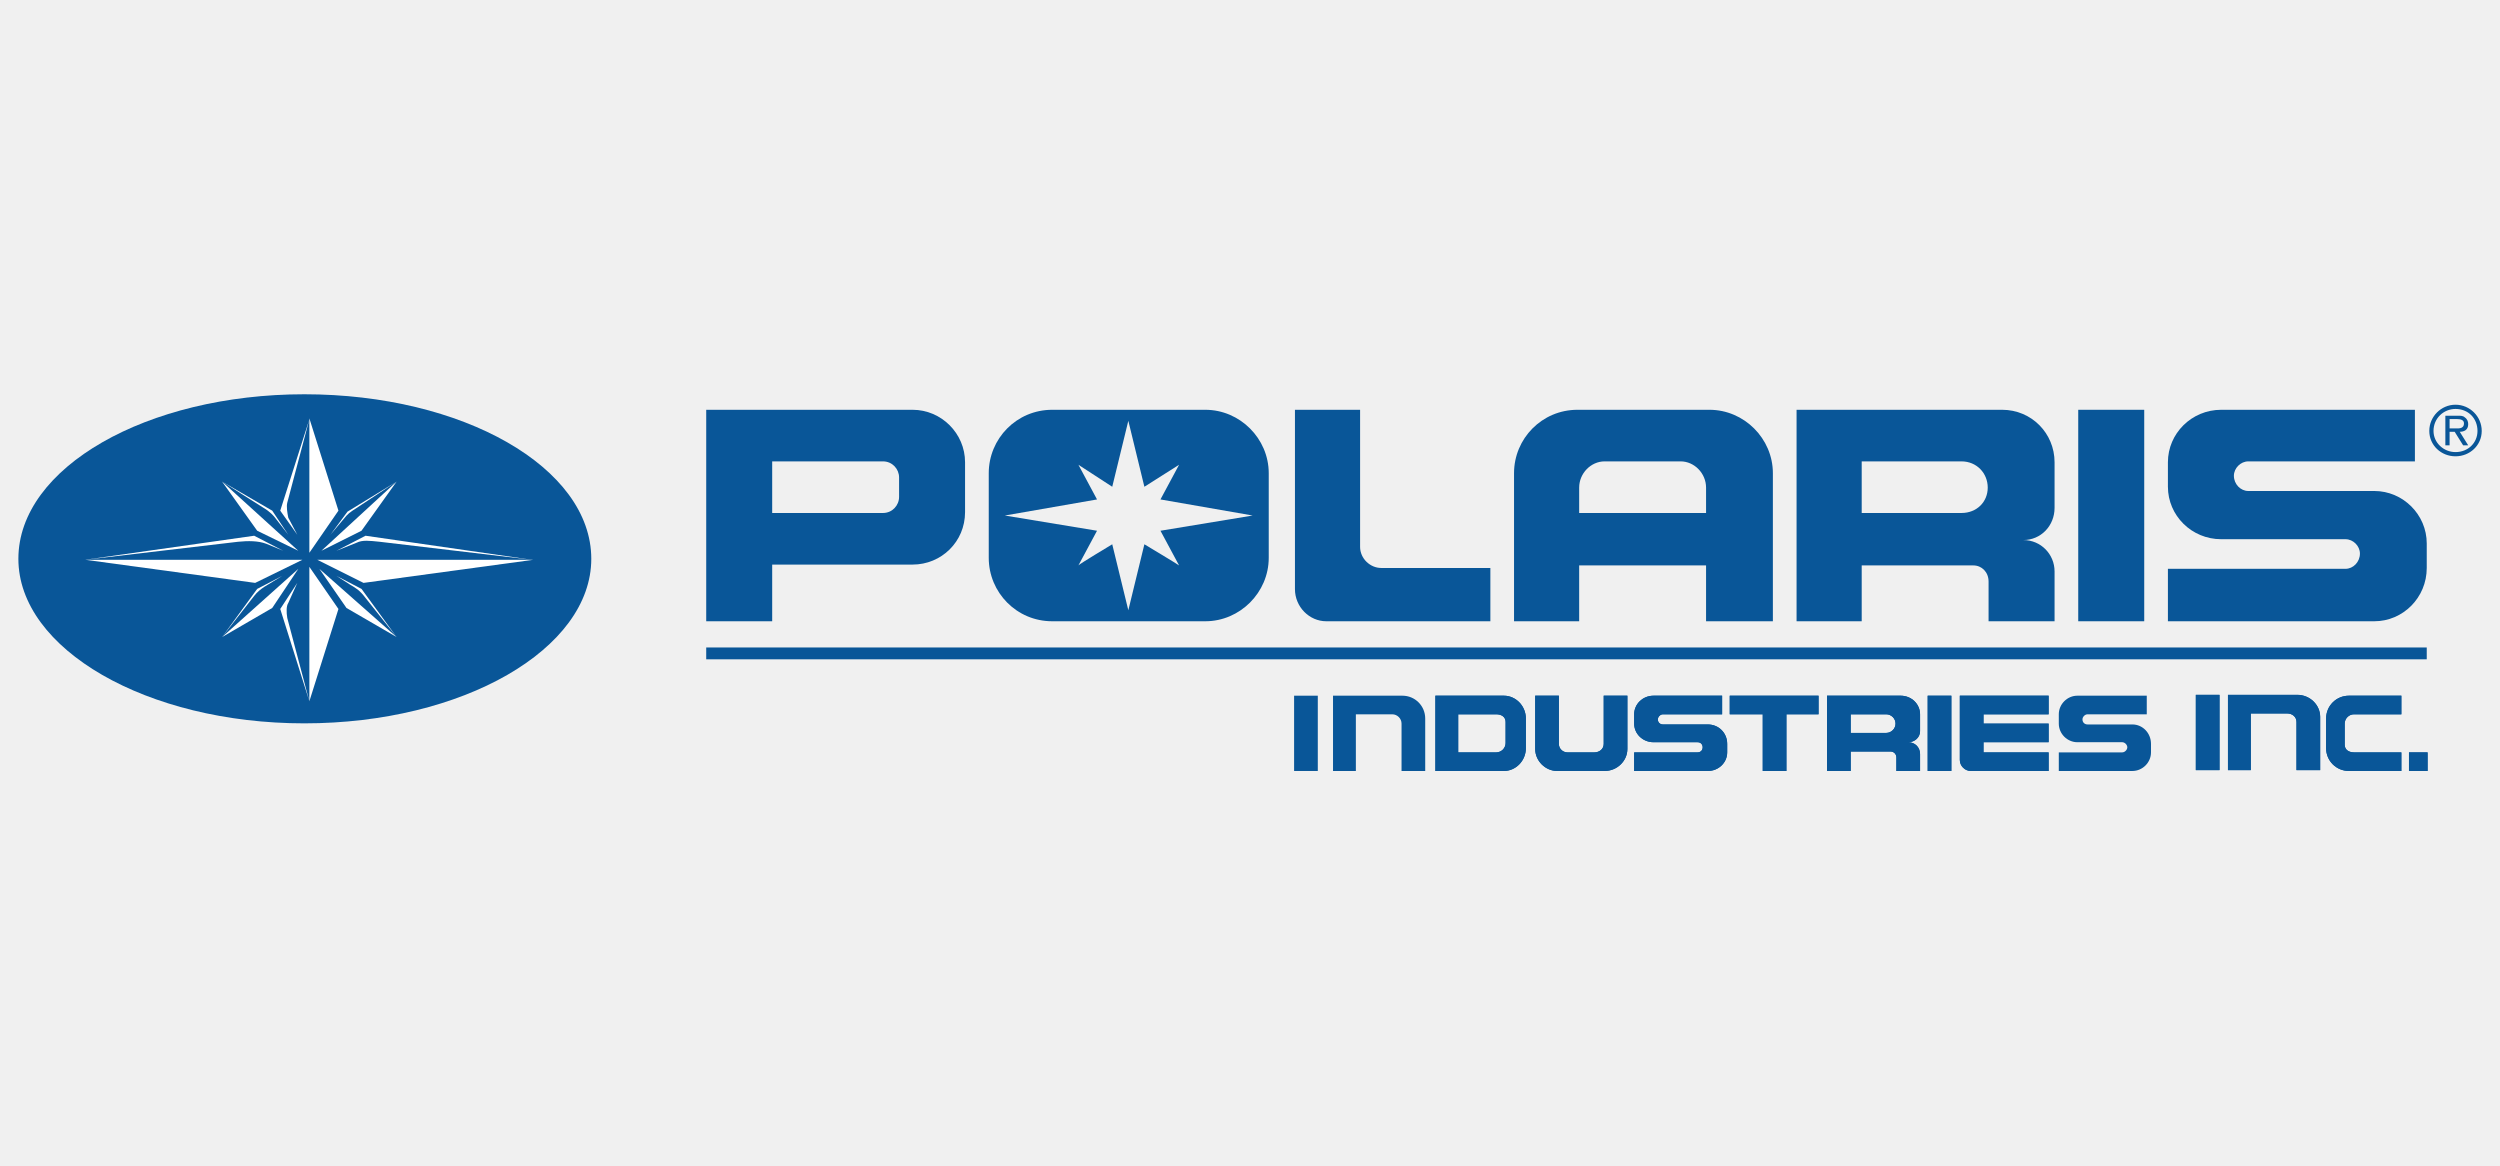
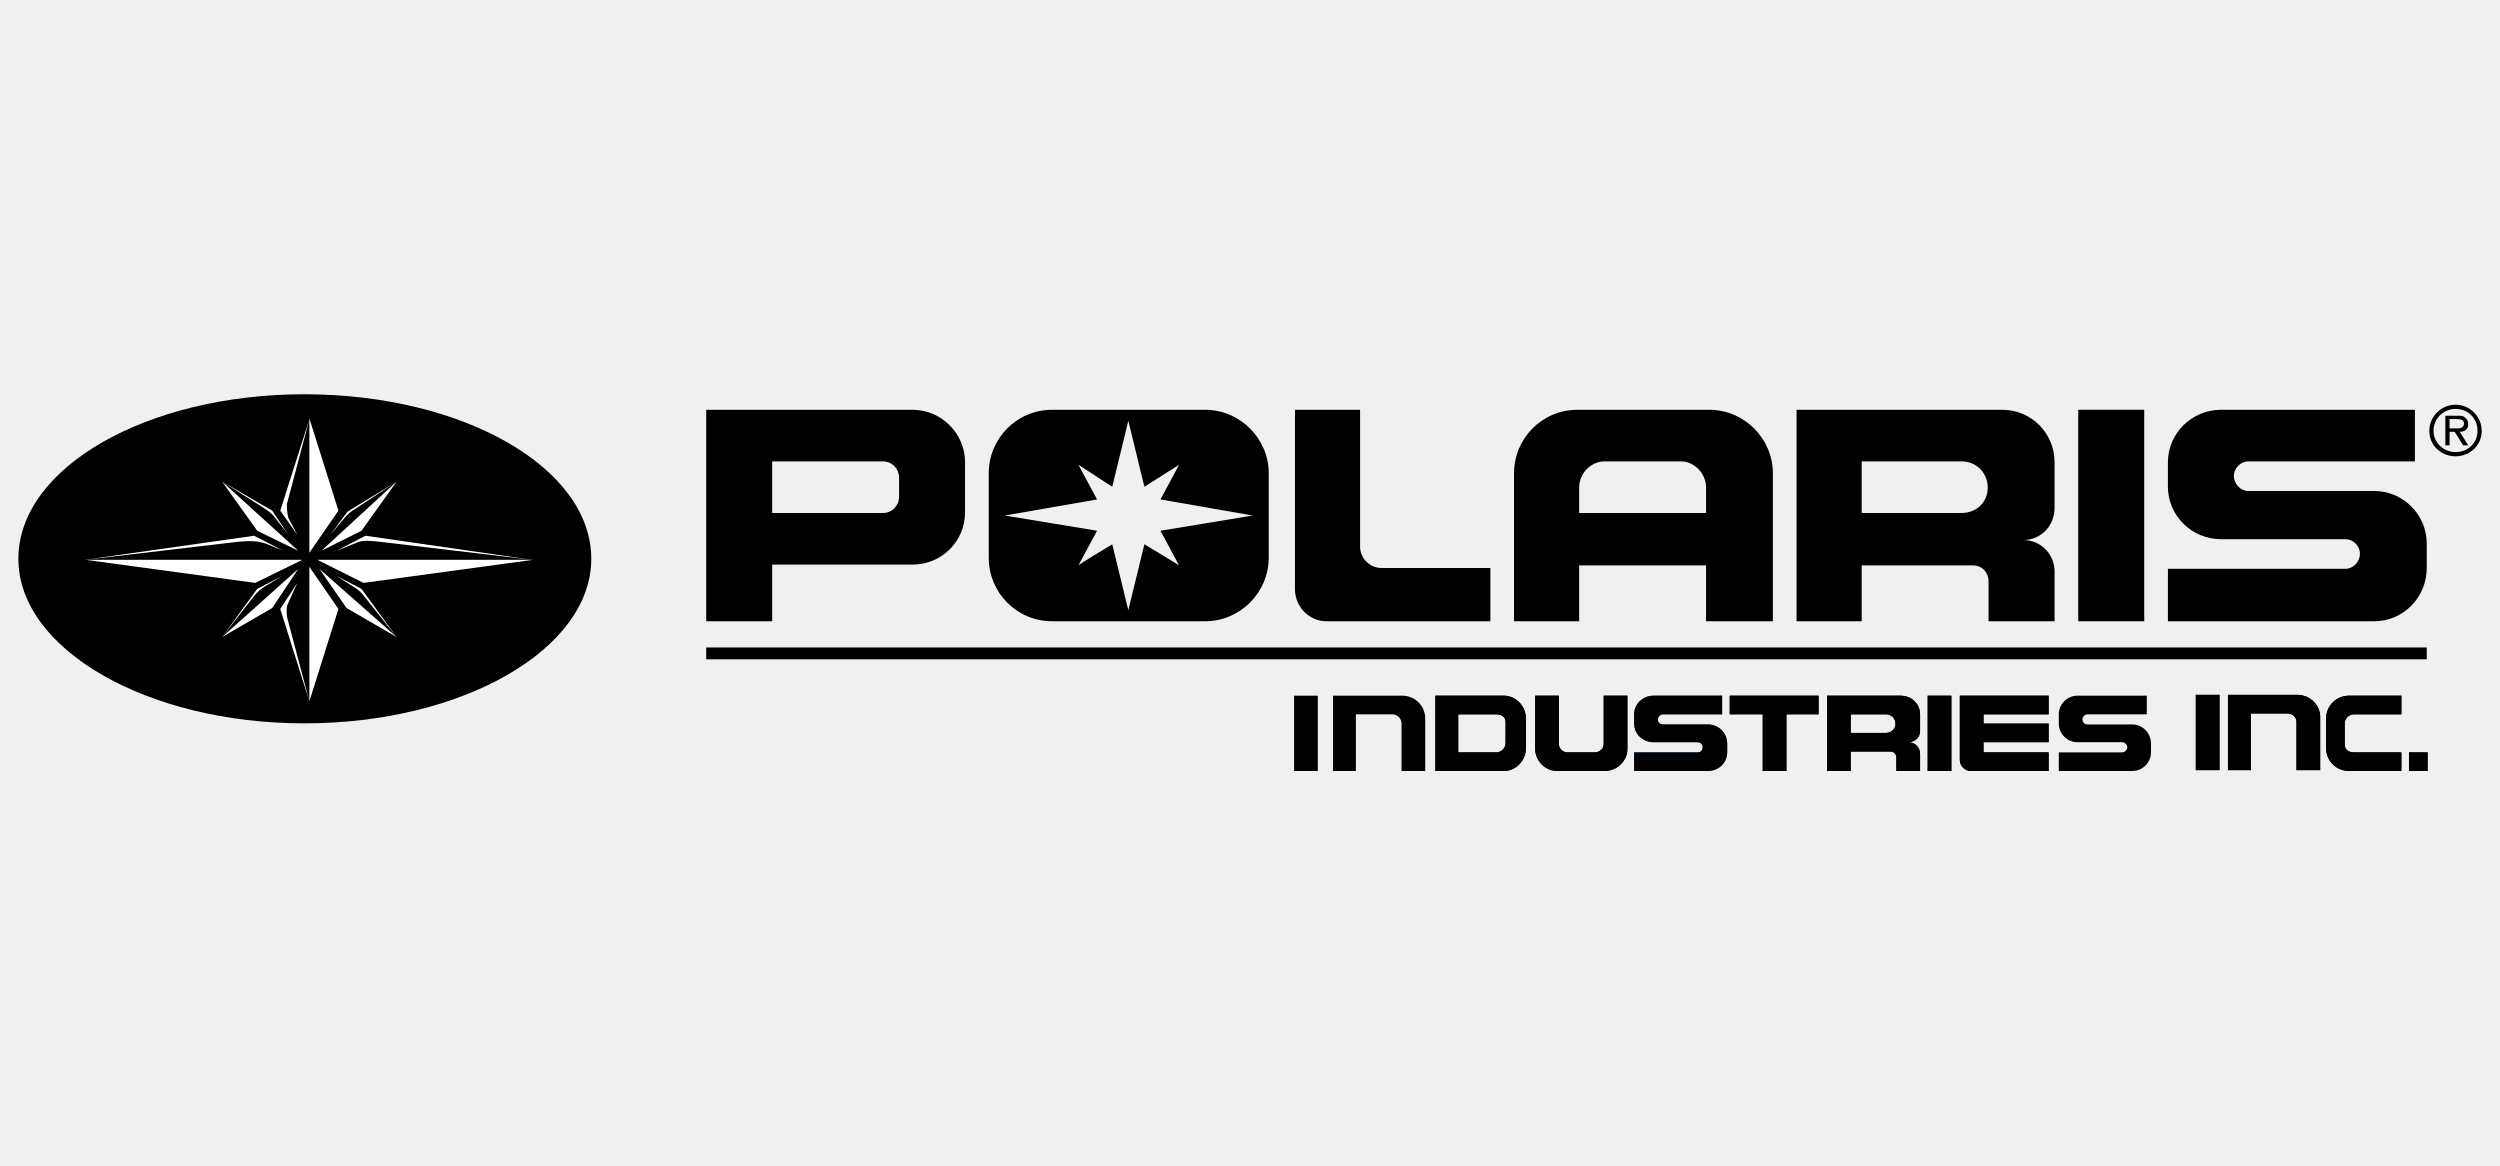
<svg xmlns="http://www.w3.org/2000/svg" width="100%" height="100%" viewBox="0 0 236 110" version="1.1" xml:space="preserve" style="fill-rule:evenodd;clip-rule:evenodd;stroke-linejoin:round;stroke-miterlimit:2;">
-   <g transform="matrix(1,0,0,1,-1310,-2.86885)">
-     <g id="Artboard4" transform="matrix(1.10779,0,0,0.927204,-141.46,2.86885)">
+   <g id="Artboard4" transform="matrix(1.10779,0,0,0.927204,-1451.46,0)">
+     <g>
      <rect x="1310.24" y="0" width="213.037" height="118.636" style="fill:none;" />
      <g transform="matrix(1.1944,0,0,1.42702,1301.33,-79.1822)">
-         <path d="M29.164,83.617C40.474,83.617 49.637,88.843 49.637,95.357C49.637,101.799 40.474,107.096 29.164,107.096C17.926,107.096 8.763,101.799 8.763,95.357C8.763,88.843 17.926,83.617 29.164,83.617Z" style="fill:rgb(9,86,152);" />
+         <path d="M29.164,83.617C40.474,83.617 49.637,88.843 49.637,95.357C49.637,101.799 40.474,107.096 29.164,107.096C17.926,107.096 8.763,101.799 8.763,95.357C8.763,88.843 17.926,83.617 29.164,83.617Z" />
        <path d="M25.585,93.71L13.488,95.429L24.44,94.14C25.156,94.068 25.872,94.068 26.444,94.283L27.661,94.784L25.585,93.71Z" style="fill:white;" />
        <path d="M25.8,97.504L23.295,100.94L25.585,98.005C25.8,97.719 26.086,97.504 26.301,97.361L27.59,96.574L25.8,97.504Z" style="fill:white;" />
        <path d="M27.948,99.58C27.876,99.151 27.876,98.721 28.019,98.506L28.663,97.075L27.446,98.936L29.523,105.522L27.948,99.58Z" style="fill:white;" />
        <path d="M33.245,97.504L31.455,96.574L32.457,97.218C32.815,97.433 33.102,97.576 33.531,98.149L35.75,100.94L33.245,97.504Z" style="fill:white;" />
        <path d="M33.531,93.71L31.455,94.784L32.887,94.212C33.316,93.997 33.817,94.068 34.533,94.14L45.414,95.429L33.531,93.71Z" style="fill:white;" />
        <path d="M32.242,91.992L31.026,93.639L32.171,92.279C32.314,92.136 32.386,92.064 32.6,91.921L35.75,89.845L32.242,91.992Z" style="fill:white;" />
        <path d="M27.948,91.348L29.523,85.407L27.446,91.921L28.663,93.639L28.019,92.422C27.948,92.064 27.876,91.635 27.948,91.348Z" style="fill:white;" />
        <path d="M31.598,91.921L29.523,85.335L29.523,94.927L31.598,91.921Z" style="fill:white;" />
        <path d="M33.245,93.352L35.75,89.845L30.381,94.784L33.245,93.352Z" style="fill:white;" />
        <path d="M45.485,95.429L30.095,95.429L33.388,97.075L45.485,95.429Z" style="fill:white;" />
        <path d="M29.021,95.429L25.657,97.075L13.56,95.429L29.021,95.429Z" style="fill:white;" />
        <path d="M23.295,89.845L25.8,93.352L28.735,94.784L23.295,89.845Z" style="fill:white;" />
        <path d="M23.295,100.94L26.874,98.864L28.735,96.073L23.295,100.94Z" style="fill:white;" />
        <path d="M35.75,100.94L30.238,96.073L32.171,98.864L35.75,100.94Z" style="fill:white;" />
        <path d="M29.523,95.929L31.598,98.936L29.523,105.522L29.523,95.929Z" style="fill:white;" />
        <path d="M26.874,91.921L23.295,89.845L26.23,91.706C26.731,91.992 27.017,92.35 27.017,92.35L28.019,93.639L26.874,91.921Z" style="fill:white;" />
-         <path d="M129.171,99.812L129.171,95.828L120.118,95.828L120.118,99.812L115.471,99.812L115.471,89.25C115.471,86.776 117.463,84.724 119.997,84.724L129.412,84.724C131.886,84.724 133.938,86.776 133.938,89.25L133.938,99.812L129.171,99.812ZM120.118,92.087L129.171,92.087L129.171,90.276C129.171,89.25 128.326,88.405 127.36,88.405L121.929,88.405C120.963,88.405 120.118,89.25 120.118,90.276L120.118,92.087Z" style="fill:rgb(9,86,152);" />
-         <path d="M149.327,99.812L149.327,96.975C149.327,96.311 148.845,95.828 148.241,95.828L140.275,95.828L140.275,99.812L135.628,99.812L135.628,84.724L150.293,84.724C152.405,84.724 154.035,86.414 154.035,88.466L154.035,91.725C154.035,92.992 153.069,94.018 151.802,94.018C153.069,94.018 154.035,95.044 154.035,96.251L154.035,99.812L149.327,99.812ZM140.275,92.087L147.396,92.087C148.482,92.087 149.267,91.302 149.267,90.276C149.267,89.25 148.482,88.405 147.396,88.405L140.275,88.405L140.275,92.087Z" style="fill:rgb(9,86,152);" />
-         <rect x="155.724" y="84.724" width="4.708" height="15.088" style="fill:rgb(9,86,152);" />
-         <path d="M174.192,93.958L174.795,93.958C175.338,93.958 175.821,94.44 175.821,94.983C175.821,95.587 175.338,96.07 174.795,96.07L162.122,96.07L162.122,99.812L176.847,99.812C178.899,99.812 180.588,98.122 180.588,96.01L180.588,94.26C180.588,92.208 178.899,90.518 176.847,90.518L167.855,90.518C167.312,90.518 166.829,90.035 166.829,89.432C166.829,88.888 167.312,88.405 167.855,88.405L179.744,88.405L179.744,84.724L165.924,84.724C163.811,84.724 162.122,86.414 162.122,88.466L162.122,90.216C162.122,92.268 163.811,93.958 165.924,93.958L174.614,93.958L174.192,93.958Z" style="fill:rgb(9,86,152);" />
-         <path d="M121.868,108.562L121.868,105.122L123.558,105.122L123.558,108.925C123.558,109.769 122.834,110.494 121.929,110.494L118.549,110.494C117.704,110.494 116.98,109.769 116.98,108.925L116.98,105.122L118.67,105.122L118.67,108.562C118.67,108.925 118.972,109.166 119.273,109.166L121.204,109.166C121.567,109.166 121.868,108.925 121.868,108.562Z" style="fill:rgb(9,86,152);" />
-         <path d="M142.749,110.494L142.749,109.528C142.749,109.287 142.568,109.105 142.327,109.105L139.49,109.105L139.49,110.494L137.801,110.494L137.801,105.122L143.051,105.122C143.836,105.122 144.439,105.726 144.439,106.45L144.439,107.657C144.439,108.08 144.077,108.442 143.594,108.442C144.077,108.442 144.439,108.804 144.439,109.287L144.439,110.494L142.749,110.494ZM139.49,107.778L142.025,107.778C142.387,107.778 142.689,107.476 142.689,107.114C142.689,106.752 142.387,106.45 142.025,106.45L139.49,106.45L139.49,107.778Z" style="fill:rgb(9,86,152);" />
-         <path d="M180.77,86.233C180.77,85.207 181.615,84.362 182.64,84.362C183.666,84.362 184.511,85.207 184.511,86.233C184.511,87.259 183.666,88.043 182.64,88.043C181.615,88.043 180.77,87.259 180.77,86.233ZM184.209,86.233C184.209,85.328 183.546,84.664 182.64,84.664C181.795,84.664 181.071,85.328 181.071,86.233C181.071,87.078 181.795,87.742 182.64,87.742C183.546,87.742 184.209,87.078 184.209,86.233ZM183.546,87.259L183.184,87.259L182.58,86.293L182.218,86.293L182.218,87.259L181.916,87.259L181.916,85.147L182.822,85.147C183.002,85.147 183.184,85.147 183.304,85.267C183.485,85.388 183.546,85.569 183.546,85.75C183.546,86.173 183.244,86.293 182.942,86.293L183.546,87.259ZM182.58,86.052C182.822,86.052 183.244,86.112 183.244,85.69C183.244,85.448 183.002,85.388 182.761,85.388L182.218,85.388L182.218,86.052L182.58,86.052Z" style="fill:rgb(9,86,152);" />
-         <path d="M148.965,109.166L148.965,108.442L153.612,108.442L153.612,107.114L148.965,107.114L148.965,106.45L153.612,106.45L153.612,105.122L147.275,105.122L147.275,109.709C147.275,110.132 147.638,110.494 148.06,110.494L153.612,110.494L153.612,109.166L148.965,109.166Z" style="fill:rgb(9,86,152);" />
-         <path d="M178.778,106.45L175.399,106.45C175.037,106.45 174.735,106.752 174.735,107.114L174.735,108.623C174.735,108.985 175.037,109.166 175.399,109.166L178.778,109.166L178.778,110.494L175.037,110.494C174.131,110.494 173.407,109.769 173.407,108.864L173.407,106.752C173.407,105.847 174.131,105.122 175.037,105.122L178.778,105.122L178.778,106.45Z" style="fill:rgb(9,86,152);" />
-         <rect x="144.982" y="105.122" width="1.69" height="5.372" style="fill:rgb(9,86,152);" />
-         <path d="M107.445,110.494L107.445,107.114C107.445,106.752 107.143,106.45 106.781,106.45L104.186,106.45L104.186,110.494L102.556,110.494L102.556,105.122L107.505,105.122C108.41,105.122 109.134,105.847 109.134,106.752L109.134,110.494L107.445,110.494Z" style="fill:rgb(9,86,152);" />
-         <path d="M114.747,110.494C115.592,110.494 116.316,109.769 116.316,108.864L116.316,106.752C116.316,105.847 115.592,105.122 114.747,105.122L109.859,105.122L109.859,110.494L114.747,110.494ZM111.488,106.45L114.204,106.45C114.566,106.45 114.868,106.631 114.868,106.993L114.868,108.502C114.868,108.864 114.566,109.166 114.204,109.166L111.488,109.166L111.488,106.45Z" style="fill:rgb(9,86,152);" />
+         <path d="M129.171,99.812L129.171,95.828L120.118,95.828L120.118,99.812L115.471,99.812L115.471,89.25C115.471,86.776 117.463,84.724 119.997,84.724L129.412,84.724C131.886,84.724 133.938,86.776 133.938,89.25L133.938,99.812L129.171,99.812ZM120.118,92.087L129.171,92.087L129.171,90.276C129.171,89.25 128.326,88.405 127.36,88.405L121.929,88.405C120.963,88.405 120.118,89.25 120.118,90.276L120.118,92.087Z" />
+         <path d="M149.327,99.812L149.327,96.975C149.327,96.311 148.845,95.828 148.241,95.828L140.275,95.828L140.275,99.812L135.628,99.812L135.628,84.724L150.293,84.724C152.405,84.724 154.035,86.414 154.035,88.466L154.035,91.725C154.035,92.992 153.069,94.018 151.802,94.018C153.069,94.018 154.035,95.044 154.035,96.251L154.035,99.812L149.327,99.812ZM140.275,92.087L147.396,92.087C148.482,92.087 149.267,91.302 149.267,90.276C149.267,89.25 148.482,88.405 147.396,88.405L140.275,88.405L140.275,92.087Z" />
+         <rect x="155.724" y="84.724" width="4.708" height="15.088" />
+         <path d="M174.192,93.958L174.795,93.958C175.338,93.958 175.821,94.44 175.821,94.983C175.821,95.587 175.338,96.07 174.795,96.07L162.122,96.07L162.122,99.812L176.847,99.812C178.899,99.812 180.588,98.122 180.588,96.01L180.588,94.26C180.588,92.208 178.899,90.518 176.847,90.518L167.855,90.518C167.312,90.518 166.829,90.035 166.829,89.432C166.829,88.888 167.312,88.405 167.855,88.405L179.744,88.405L179.744,84.724L165.924,84.724C163.811,84.724 162.122,86.414 162.122,88.466L162.122,90.216C162.122,92.268 163.811,93.958 165.924,93.958L174.614,93.958L174.192,93.958Z" />
+         <path d="M121.868,108.562L121.868,105.122L123.558,105.122L123.558,108.925C123.558,109.769 122.834,110.494 121.929,110.494L118.549,110.494C117.704,110.494 116.98,109.769 116.98,108.925L116.98,105.122L118.67,105.122L118.67,108.562C118.67,108.925 118.972,109.166 119.273,109.166L121.204,109.166C121.567,109.166 121.868,108.925 121.868,108.562Z" />
+         <path d="M142.749,110.494L142.749,109.528C142.749,109.287 142.568,109.105 142.327,109.105L139.49,109.105L139.49,110.494L137.801,110.494L137.801,105.122L143.051,105.122C143.836,105.122 144.439,105.726 144.439,106.45L144.439,107.657C144.439,108.08 144.077,108.442 143.594,108.442C144.077,108.442 144.439,108.804 144.439,109.287L144.439,110.494L142.749,110.494ZM139.49,107.778L142.025,107.778C142.387,107.778 142.689,107.476 142.689,107.114C142.689,106.752 142.387,106.45 142.025,106.45L139.49,106.45L139.49,107.778Z" />
+         <path d="M180.77,86.233C180.77,85.207 181.615,84.362 182.64,84.362C183.666,84.362 184.511,85.207 184.511,86.233C184.511,87.259 183.666,88.043 182.64,88.043C181.615,88.043 180.77,87.259 180.77,86.233ZM184.209,86.233C184.209,85.328 183.546,84.664 182.64,84.664C181.795,84.664 181.071,85.328 181.071,86.233C181.071,87.078 181.795,87.742 182.64,87.742C183.546,87.742 184.209,87.078 184.209,86.233ZM183.546,87.259L183.184,87.259L182.58,86.293L182.218,86.293L182.218,87.259L181.916,87.259L181.916,85.147L182.822,85.147C183.002,85.147 183.184,85.147 183.304,85.267C183.485,85.388 183.546,85.569 183.546,85.75C183.546,86.173 183.244,86.293 182.942,86.293L183.546,87.259ZM182.58,86.052C182.822,86.052 183.244,86.112 183.244,85.69C183.244,85.448 183.002,85.388 182.761,85.388L182.218,85.388L182.218,86.052L182.58,86.052Z" />
+         <path d="M148.965,109.166L148.965,108.442L153.612,108.442L153.612,107.114L148.965,107.114L148.965,106.45L153.612,106.45L153.612,105.122L147.275,105.122L147.275,109.709C147.275,110.132 147.638,110.494 148.06,110.494L153.612,110.494L153.612,109.166L148.965,109.166Z" />
+         <path d="M178.778,106.45L175.399,106.45C175.037,106.45 174.735,106.752 174.735,107.114L174.735,108.623C174.735,108.985 175.037,109.166 175.399,109.166L178.778,109.166L178.778,110.494L175.037,110.494C174.131,110.494 173.407,109.769 173.407,108.864L173.407,106.752C173.407,105.847 174.131,105.122 175.037,105.122L178.778,105.122L178.778,106.45Z" />
+         <rect x="144.982" y="105.122" width="1.69" height="5.372" />
+         <path d="M107.445,110.494L107.445,107.114C107.445,106.752 107.143,106.45 106.781,106.45L104.186,106.45L104.186,110.494L102.556,110.494L102.556,105.122L107.505,105.122C108.41,105.122 109.134,105.847 109.134,106.752L109.134,110.494L107.445,110.494Z" />
+         <path d="M114.747,110.494C115.592,110.494 116.316,109.769 116.316,108.864L116.316,106.752C116.316,105.847 115.592,105.122 114.747,105.122L109.859,105.122L109.859,110.494L114.747,110.494ZM111.488,106.45L114.204,106.45C114.566,106.45 114.868,106.631 114.868,106.993L114.868,108.502C114.868,108.864 114.566,109.166 114.204,109.166L111.488,109.166L111.488,106.45Z" />
        <path d="M128.386,108.442L128.567,108.442C128.809,108.442 128.929,108.623 128.929,108.804C128.929,108.985 128.809,109.166 128.567,109.166L124.041,109.166L124.041,110.494L129.291,110.494C130.076,110.494 130.679,109.89 130.679,109.166L130.679,108.562C130.679,107.778 130.076,107.174 129.291,107.174L126.093,107.174C125.912,107.174 125.731,107.054 125.731,106.812C125.731,106.631 125.912,106.45 126.093,106.45L130.317,106.45L130.317,105.122L125.429,105.122C124.644,105.122 124.041,105.726 124.041,106.45L124.041,107.114C124.041,107.838 124.644,108.442 125.429,108.442L128.507,108.442L128.386,108.442Z" style="fill:rgb(9,86,152);" />
-         <path d="M158.682,108.442L158.863,108.442C159.044,108.442 159.225,108.623 159.225,108.804C159.225,108.985 159.044,109.166 158.863,109.166L154.337,109.166L154.337,110.494L159.587,110.494C160.311,110.494 160.915,109.89 160.915,109.166L160.915,108.562C160.915,107.778 160.311,107.174 159.587,107.174L156.388,107.174C156.207,107.174 156.026,107.054 156.026,106.812C156.026,106.631 156.207,106.45 156.388,106.45L160.613,106.45L160.613,105.122L155.664,105.122C154.94,105.122 154.337,105.726 154.337,106.45L154.337,107.114C154.337,107.838 154.94,108.442 155.664,108.442L158.802,108.442L158.682,108.442Z" style="fill:rgb(9,86,152);" />
-         <rect x="179.321" y="109.166" width="1.328" height="1.328" style="fill:rgb(9,86,152);" />
-         <rect x="57.837" y="101.682" width="122.751" height="0.845" style="fill:rgb(9,86,152);" />
-         <rect x="164.113" y="105.062" width="1.69" height="5.371" style="fill:rgb(9,86,152);" />
-         <path d="M171.295,110.433L171.295,106.993C171.295,106.631 170.993,106.39 170.631,106.39L168.036,106.39L168.036,110.433L166.406,110.433L166.406,105.062L171.355,105.062C172.26,105.062 172.985,105.786 172.985,106.631L172.985,110.433L171.295,110.433Z" style="fill:rgb(9,86,152);" />
-         <path d="M137.197,105.122L130.86,105.122L130.86,106.45L133.214,106.45L133.214,110.494L134.904,110.494L134.904,106.45L137.197,106.45L137.197,105.122Z" style="fill:rgb(9,86,152);" />
-         <path d="M113.782,96.01L105.996,96.01C105.212,96.01 104.488,95.346 104.488,94.501L104.488,84.724L99.84,84.724L99.84,97.518C99.84,98.786 100.867,99.812 102.074,99.812L113.782,99.812L113.782,96.01Z" style="fill:rgb(9,86,152);" />
-         <rect x="99.78" y="105.122" width="1.69" height="5.372" style="fill:rgb(9,86,152);" />
-         <path d="M121.868,108.562L121.868,105.122L123.558,105.122L123.558,108.925C123.558,109.769 122.834,110.494 121.929,110.494L118.549,110.494C117.704,110.494 116.98,109.769 116.98,108.925L116.98,105.122L118.67,105.122L118.67,108.562C118.67,108.925 118.972,109.166 119.273,109.166L121.204,109.166C121.567,109.166 121.868,108.925 121.868,108.562Z" style="fill:rgb(9,86,152);" />
-         <path d="M142.749,110.494L142.749,109.528C142.749,109.287 142.568,109.105 142.327,109.105L139.49,109.105L139.49,110.494L137.801,110.494L137.801,105.122L143.051,105.122C143.836,105.122 144.439,105.726 144.439,106.45L144.439,107.657C144.439,108.08 144.077,108.442 143.594,108.442C144.077,108.442 144.439,108.804 144.439,109.287L144.439,110.494L142.749,110.494ZM139.49,107.778L142.025,107.778C142.387,107.778 142.689,107.476 142.689,107.114C142.689,106.752 142.387,106.45 142.025,106.45L139.49,106.45L139.49,107.778Z" style="fill:rgb(9,86,152);" />
-         <path d="M148.965,109.166L148.965,108.442L153.612,108.442L153.612,107.114L148.965,107.114L148.965,106.45L153.612,106.45L153.612,105.122L147.275,105.122L147.275,109.709C147.275,110.132 147.638,110.494 148.06,110.494L153.612,110.494L153.612,109.166L148.965,109.166Z" style="fill:rgb(9,86,152);" />
-         <path d="M178.778,106.45L175.399,106.45C175.037,106.45 174.735,106.752 174.735,107.114L174.735,108.623C174.735,108.985 175.037,109.166 175.399,109.166L178.778,109.166L178.778,110.494L175.037,110.494C174.131,110.494 173.407,109.769 173.407,108.864L173.407,106.752C173.407,105.847 174.131,105.122 175.037,105.122L178.778,105.122L178.778,106.45Z" style="fill:rgb(9,86,152);" />
-         <rect x="144.982" y="105.122" width="1.69" height="5.372" style="fill:rgb(9,86,152);" />
-         <path d="M114.747,110.494C115.592,110.494 116.316,109.769 116.316,108.864L116.316,106.752C116.316,105.847 115.592,105.122 114.747,105.122L109.859,105.122L109.859,110.494L114.747,110.494ZM111.488,106.45L114.204,106.45C114.566,106.45 114.868,106.631 114.868,106.993L114.868,108.502C114.868,108.864 114.566,109.166 114.204,109.166L111.488,109.166L111.488,106.45Z" style="fill:rgb(9,86,152);" />
-         <path d="M128.386,108.442L128.567,108.442C128.809,108.442 128.929,108.623 128.929,108.804C128.929,108.985 128.809,109.166 128.567,109.166L124.041,109.166L124.041,110.494L129.291,110.494C130.076,110.494 130.679,109.89 130.679,109.166L130.679,108.562C130.679,107.778 130.076,107.174 129.291,107.174L126.093,107.174C125.912,107.174 125.731,107.054 125.731,106.812C125.731,106.631 125.912,106.45 126.093,106.45L130.317,106.45L130.317,105.122L125.429,105.122C124.644,105.122 124.041,105.726 124.041,106.45L124.041,107.114C124.041,107.838 124.644,108.442 125.429,108.442L128.507,108.442L128.386,108.442Z" style="fill:rgb(9,86,152);" />
-         <rect x="179.321" y="109.166" width="1.328" height="1.328" style="fill:rgb(9,86,152);" />
-         <rect x="164.113" y="105.062" width="1.69" height="5.371" style="fill:rgb(9,86,152);" />
-         <path d="M171.295,110.433L171.295,106.993C171.295,106.631 170.993,106.39 170.631,106.39L168.036,106.39L168.036,110.433L166.406,110.433L166.406,105.062L171.355,105.062C172.26,105.062 172.985,105.786 172.985,106.631L172.985,110.433L171.295,110.433Z" style="fill:rgb(9,86,152);" />
-         <path d="M137.197,105.122L130.86,105.122L130.86,106.45L133.214,106.45L133.214,110.494L134.904,110.494L134.904,106.45L137.197,106.45L137.197,105.122Z" style="fill:rgb(9,86,152);" />
-         <path d="M62.544,88.405L70.45,88.405C71.114,88.405 71.597,88.949 71.597,89.552L71.597,90.94C71.597,91.544 71.114,92.087 70.45,92.087L62.544,92.087L62.544,88.405ZM72.562,84.724L57.837,84.724L57.837,99.812L62.544,99.812L62.544,95.768L72.562,95.768C74.614,95.768 76.304,94.139 76.304,92.026L76.304,88.466C76.304,86.414 74.614,84.724 72.562,84.724Z" style="fill:rgb(9,86,152);" />
-         <path d="M82.52,99.812C79.985,99.812 77.994,97.76 77.994,95.285L77.994,89.25C77.994,86.776 79.985,84.724 82.52,84.724L93.444,84.724C95.918,84.724 97.97,86.776 97.97,89.25L97.97,95.285C97.97,97.76 95.918,99.812 93.444,99.812L82.52,99.812ZM87.952,85.509L86.805,90.216L84.391,88.647L85.719,91.121L79.141,92.268L85.719,93.354L84.391,95.828C84.391,95.768 86.805,94.32 86.805,94.32L87.952,99.027L89.098,94.32C89.098,94.32 91.512,95.768 91.573,95.828L90.245,93.354L96.823,92.268L90.245,91.121L91.573,88.647L89.098,90.216L87.952,85.509Z" style="fill:rgb(9,86,152);" />
+         <path d="M158.682,108.442L158.863,108.442C159.044,108.442 159.225,108.623 159.225,108.804C159.225,108.985 159.044,109.166 158.863,109.166L154.337,109.166L154.337,110.494L159.587,110.494C160.311,110.494 160.915,109.89 160.915,109.166L160.915,108.562C160.915,107.778 160.311,107.174 159.587,107.174L156.388,107.174C156.207,107.174 156.026,107.054 156.026,106.812C156.026,106.631 156.207,106.45 156.388,106.45L160.613,106.45L160.613,105.122L155.664,105.122C154.94,105.122 154.337,105.726 154.337,106.45L154.337,107.114C154.337,107.838 154.94,108.442 155.664,108.442L158.802,108.442L158.682,108.442Z" />
+         <rect x="179.321" y="109.166" width="1.328" height="1.328" />
+         <rect x="57.837" y="101.682" width="122.751" height="0.845" />
+         <rect x="164.113" y="105.062" width="1.69" height="5.371" />
+         <path d="M171.295,110.433L171.295,106.993C171.295,106.631 170.993,106.39 170.631,106.39L168.036,106.39L168.036,110.433L166.406,110.433L166.406,105.062L171.355,105.062C172.26,105.062 172.985,105.786 172.985,106.631L172.985,110.433L171.295,110.433Z" />
+         <path d="M137.197,105.122L130.86,105.122L130.86,106.45L133.214,106.45L133.214,110.494L134.904,110.494L134.904,106.45L137.197,106.45L137.197,105.122Z" />
+         <path d="M113.782,96.01L105.996,96.01C105.212,96.01 104.488,95.346 104.488,94.501L104.488,84.724L99.84,84.724L99.84,97.518C99.84,98.786 100.867,99.812 102.074,99.812L113.782,99.812L113.782,96.01Z" />
+         <rect x="99.78" y="105.122" width="1.69" height="5.372" />
+         <path d="M121.868,108.562L121.868,105.122L123.558,105.122L123.558,108.925C123.558,109.769 122.834,110.494 121.929,110.494L118.549,110.494C117.704,110.494 116.98,109.769 116.98,108.925L116.98,105.122L118.67,105.122L118.67,108.562C118.67,108.925 118.972,109.166 119.273,109.166L121.204,109.166C121.567,109.166 121.868,108.925 121.868,108.562Z" />
+         <path d="M142.749,110.494L142.749,109.528C142.749,109.287 142.568,109.105 142.327,109.105L139.49,109.105L139.49,110.494L137.801,110.494L137.801,105.122L143.051,105.122C143.836,105.122 144.439,105.726 144.439,106.45L144.439,107.657C144.439,108.08 144.077,108.442 143.594,108.442C144.077,108.442 144.439,108.804 144.439,109.287L144.439,110.494L142.749,110.494ZM139.49,107.778L142.025,107.778C142.387,107.778 142.689,107.476 142.689,107.114C142.689,106.752 142.387,106.45 142.025,106.45L139.49,106.45L139.49,107.778Z" />
+         <path d="M148.965,109.166L148.965,108.442L153.612,108.442L153.612,107.114L148.965,107.114L148.965,106.45L153.612,106.45L153.612,105.122L147.275,105.122L147.275,109.709C147.275,110.132 147.638,110.494 148.06,110.494L153.612,110.494L153.612,109.166L148.965,109.166Z" />
+         <path d="M178.778,106.45L175.399,106.45C175.037,106.45 174.735,106.752 174.735,107.114L174.735,108.623C174.735,108.985 175.037,109.166 175.399,109.166L178.778,109.166L178.778,110.494L175.037,110.494C174.131,110.494 173.407,109.769 173.407,108.864L173.407,106.752C173.407,105.847 174.131,105.122 175.037,105.122L178.778,105.122L178.778,106.45Z" />
+         <rect x="144.982" y="105.122" width="1.69" height="5.372" />
+         <path d="M114.747,110.494C115.592,110.494 116.316,109.769 116.316,108.864L116.316,106.752C116.316,105.847 115.592,105.122 114.747,105.122L109.859,105.122L109.859,110.494L114.747,110.494ZM111.488,106.45L114.204,106.45C114.566,106.45 114.868,106.631 114.868,106.993L114.868,108.502C114.868,108.864 114.566,109.166 114.204,109.166L111.488,109.166L111.488,106.45Z" />
+         <path d="M128.386,108.442L128.567,108.442C128.809,108.442 128.929,108.623 128.929,108.804C128.929,108.985 128.809,109.166 128.567,109.166L124.041,109.166L124.041,110.494L129.291,110.494C130.076,110.494 130.679,109.89 130.679,109.166L130.679,108.562C130.679,107.778 130.076,107.174 129.291,107.174L126.093,107.174C125.912,107.174 125.731,107.054 125.731,106.812C125.731,106.631 125.912,106.45 126.093,106.45L130.317,106.45L130.317,105.122L125.429,105.122C124.644,105.122 124.041,105.726 124.041,106.45L124.041,107.114C124.041,107.838 124.644,108.442 125.429,108.442L128.507,108.442L128.386,108.442Z" />
+         <rect x="179.321" y="109.166" width="1.328" height="1.328" />
+         <rect x="164.113" y="105.062" width="1.69" height="5.371" />
+         <path d="M171.295,110.433L171.295,106.993C171.295,106.631 170.993,106.39 170.631,106.39L168.036,106.39L168.036,110.433L166.406,110.433L166.406,105.062L171.355,105.062C172.26,105.062 172.985,105.786 172.985,106.631L172.985,110.433L171.295,110.433Z" />
+         <path d="M137.197,105.122L130.86,105.122L130.86,106.45L133.214,106.45L133.214,110.494L134.904,110.494L134.904,106.45L137.197,106.45L137.197,105.122Z" />
+         <path d="M62.544,88.405L70.45,88.405C71.114,88.405 71.597,88.949 71.597,89.552L71.597,90.94C71.597,91.544 71.114,92.087 70.45,92.087L62.544,92.087L62.544,88.405ZM72.562,84.724L57.837,84.724L57.837,99.812L62.544,99.812L62.544,95.768L72.562,95.768C74.614,95.768 76.304,94.139 76.304,92.026L76.304,88.466C76.304,86.414 74.614,84.724 72.562,84.724Z" />
+         <path d="M82.52,99.812C79.985,99.812 77.994,97.76 77.994,95.285L77.994,89.25C77.994,86.776 79.985,84.724 82.52,84.724L93.444,84.724C95.918,84.724 97.97,86.776 97.97,89.25L97.97,95.285C97.97,97.76 95.918,99.812 93.444,99.812L82.52,99.812ZM87.952,85.509L86.805,90.216L84.391,88.647L85.719,91.121L79.141,92.268L85.719,93.354L84.391,95.828C84.391,95.768 86.805,94.32 86.805,94.32L87.952,99.027L89.098,94.32C89.098,94.32 91.512,95.768 91.573,95.828L90.245,93.354L96.823,92.268L90.245,91.121L91.573,88.647L89.098,90.216L87.952,85.509Z" />
      </g>
    </g>
-     <g id="Layer_1_1_">
-         </g>
-     <g id="Layer_1-2">
-         </g>
  </g>
</svg>
